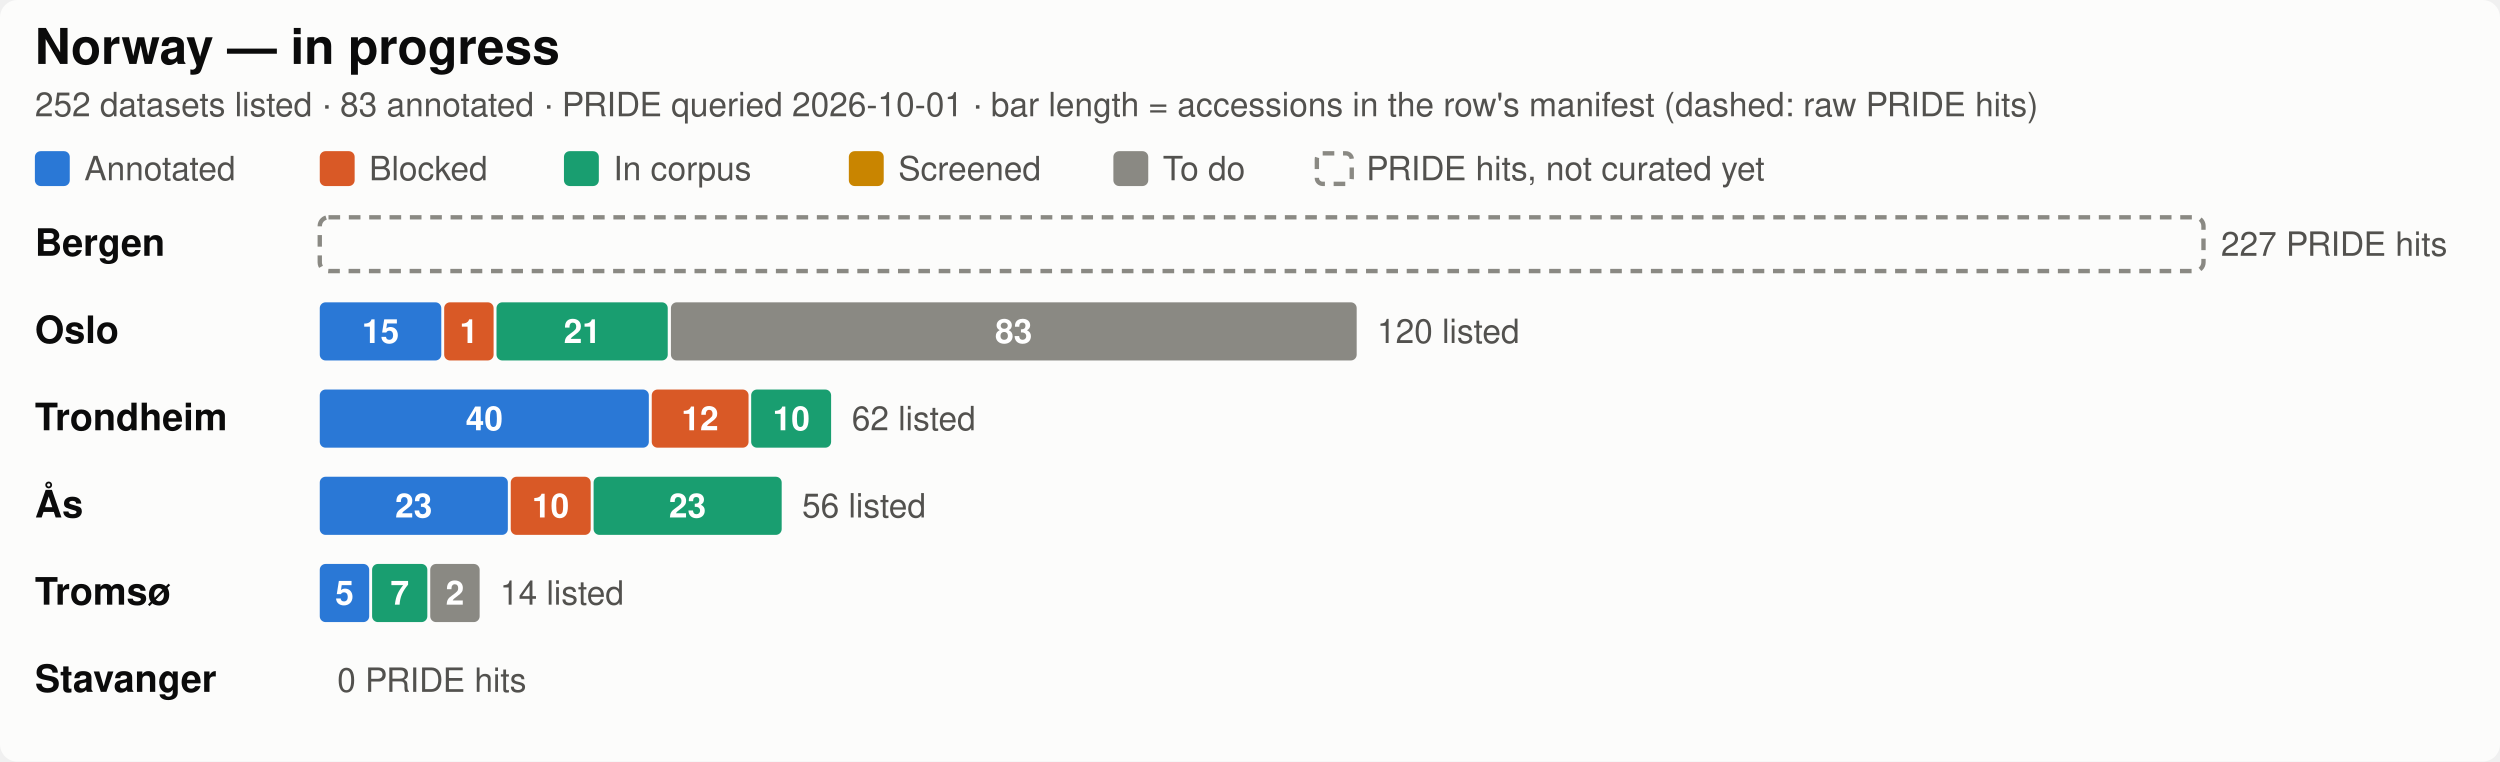
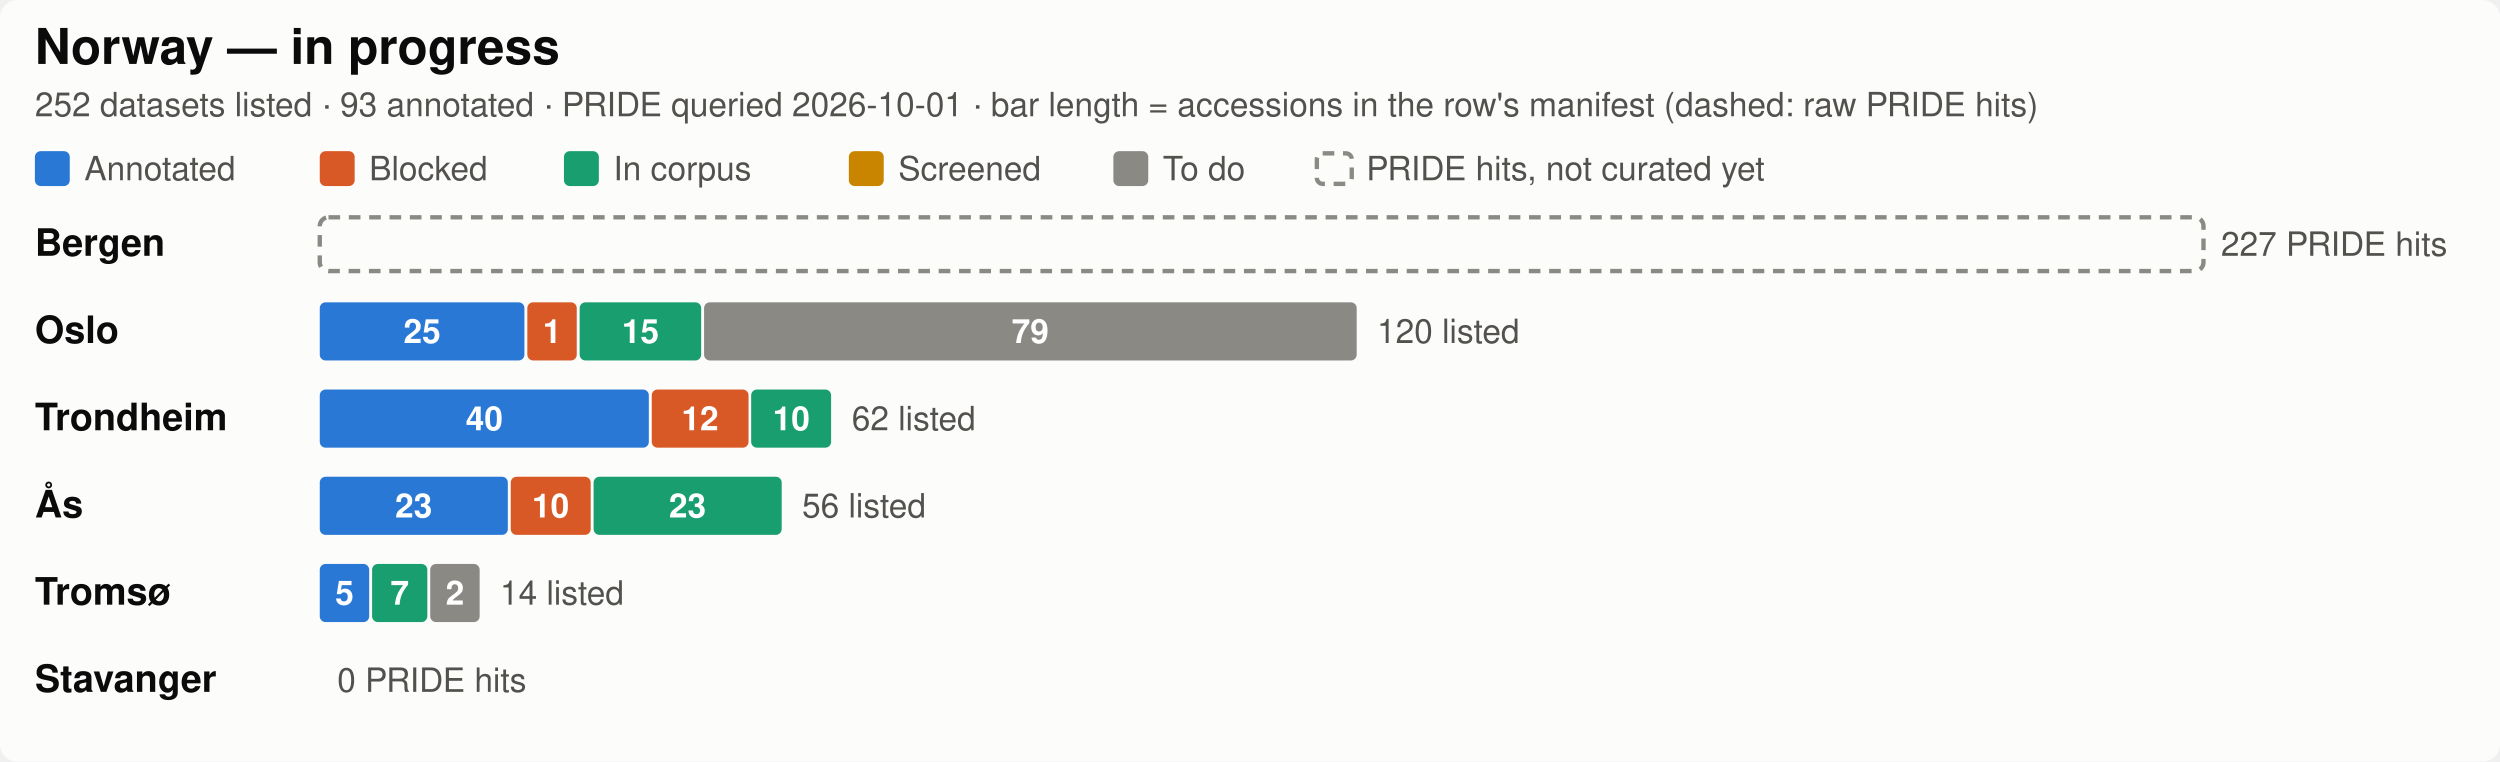
<svg xmlns="http://www.w3.org/2000/svg" width="860" height="262" viewBox="0 0 860 262" role="img" aria-label="Norway SDRF progress by city">
  <style>
  .bg { fill: #fcfcfb; }
  .title { fill: #0b0b0b; font-size: 17px; font-weight: 600; }
  .city { fill: #0b0b0b; font-size: 13px; font-weight: 600; }
  .sub, .legend, .total { fill: #52514e; font-size: 11.5px; }
  .seg { font-size: 11.5px; font-weight: 600; fill: #ffffff; font-variant-numeric: tabular-nums; }
  .uncurated { fill: none; stroke: #8a8983; stroke-width: 1.5; stroke-dasharray: 4 3; }
  text { font-family: -apple-system, "Segoe UI", Helvetica, Arial, sans-serif; }
  .c-annotated { fill: #2a78d6; }
  .c-blocked { fill: #d95926; }
  .c-in_corpus { fill: #199e70; }
  .c-screened { fill: #c98500; }
  .c-todo { fill: #8a8983; }

  @media (prefers-color-scheme: dark) {
    .bg { fill: #1a1a19; }
    .title, .city { fill: #ffffff; }
    .sub, .legend, .total { fill: #c3c2b7; }
    .uncurated { stroke: #8f8e86; }
    .c-annotated { fill: #3987e5; }
    .c-blocked { fill: #d95926; }
    .c-in_corpus { fill: #199e70; }
    .c-screened { fill: #c98500; }
    .c-todo { fill: #6b6a65; }
  }
</style>
  <rect class="bg" width="860" height="262" rx="6" />
  <text class="title" x="12" y="22">Norway — in progress</text>
-   <text class="sub" x="12" y="40">252 datasets listed · 83 annotated · PRIDE queried 2026-10-01 · bar length = accessions in the row's manifest (dashed: raw PRIDE hits)</text>
+   <text class="sub" x="12" y="40">252 datasets listed · 93 annotated · PRIDE queried 2026-10-01 · bar length = accessions in the row's manifest (dashed: raw PRIDE hits)</text>
  <rect class="c-annotated" fill="#2a78d6" x="12" y="52" width="12" height="12" rx="2" />
  <text class="legend" x="29" y="62">Annotated</text>
  <rect class="c-blocked" fill="#d95926" x="110" y="52" width="12" height="12" rx="2" />
  <text class="legend" x="127" y="62">Blocked</text>
  <rect class="c-in_corpus" fill="#199e70" x="194" y="52" width="12" height="12" rx="2" />
  <text class="legend" x="211" y="62">In corpus</text>
  <rect class="c-screened" fill="#c98500" x="292" y="52" width="12" height="12" rx="2" />
  <text class="legend" x="309" y="62">Screened</text>
  <rect class="c-todo" fill="#8a8983" x="383" y="52" width="12" height="12" rx="2" />
  <text class="legend" x="400" y="62">To do</text>
  <rect class="uncurated" fill="none" stroke="#8a8983" x="453" y="52.75" width="12" height="10.5" rx="2" />
  <text class="legend" x="470" y="62">PRIDE hits, not curated yet</text>
  <text class="city" x="12" y="88.0">Bergen</text>
  <rect class="uncurated" fill="none" stroke="#8a8983" x="110" y="74.75" width="648.0" height="18.5" rx="3" />
  <text class="total" x="764.0" y="88.0">227 PRIDE hits</text>
  <text class="city" x="12" y="118.0">Oslo</text>
-   <rect class="c-annotated" fill="#2a78d6" x="110.0" y="104" width="41.8" height="20" rx="2" />
-   <text class="seg" x="130.9" y="118.0" text-anchor="middle">15</text>
-   <rect class="c-blocked" fill="#d95926" x="152.8" y="104" width="17.0" height="20" rx="2" />
-   <text class="seg" x="161.3" y="118.0" text-anchor="middle">1</text>
-   <rect class="c-in_corpus" fill="#199e70" x="170.8" y="104" width="58.9" height="20" rx="2" />
-   <text class="seg" x="200.3" y="118.0" text-anchor="middle">21</text>
-   <rect class="c-todo" fill="#8a8983" x="230.8" y="104" width="235.9" height="20" rx="2" />
-   <text class="seg" x="348.7" y="118.0" text-anchor="middle">83</text>
+   <rect class="c-annotated" fill="#2a78d6" x="110.0" y="104" width="70.4" height="20" rx="2" />
+   <text class="seg" x="145.2" y="118.0" text-anchor="middle">25</text>
+   <rect class="c-blocked" fill="#d95926" x="181.4" y="104" width="17.0" height="20" rx="2" />
+   <text class="seg" x="189.9" y="118.0" text-anchor="middle">1</text>
+   <rect class="c-in_corpus" fill="#199e70" x="199.4" y="104" width="41.8" height="20" rx="2" />
+   <text class="seg" x="220.3" y="118.0" text-anchor="middle">15</text>
+   <rect class="c-todo" fill="#8a8983" x="242.2" y="104" width="224.5" height="20" rx="2" />
+   <text class="seg" x="354.4" y="118.0" text-anchor="middle">79</text>
  <text class="total" x="473.7" y="118.0">120 listed</text>
  <text class="city" x="12" y="148.0">Trondheim</text>
  <rect class="c-annotated" fill="#2a78d6" x="110.0" y="134" width="113.2" height="20" rx="2" />
  <text class="seg" x="166.6" y="148.0" text-anchor="middle">40</text>
  <rect class="c-blocked" fill="#d95926" x="224.2" y="134" width="33.3" height="20" rx="2" />
  <text class="seg" x="240.8" y="148.0" text-anchor="middle">12</text>
  <rect class="c-in_corpus" fill="#199e70" x="258.4" y="134" width="27.5" height="20" rx="2" />
  <text class="seg" x="272.2" y="148.0" text-anchor="middle">10</text>
  <text class="total" x="293.0" y="148.0">62 listed</text>
  <text class="city" x="12" y="178.0">Ås</text>
  <rect class="c-annotated" fill="#2a78d6" x="110.0" y="164" width="64.7" height="20" rx="2" />
  <text class="seg" x="142.3" y="178.0" text-anchor="middle">23</text>
  <rect class="c-blocked" fill="#d95926" x="175.7" y="164" width="27.5" height="20" rx="2" />
  <text class="seg" x="189.4" y="178.0" text-anchor="middle">10</text>
  <rect class="c-in_corpus" fill="#199e70" x="204.2" y="164" width="64.7" height="20" rx="2" />
  <text class="seg" x="236.5" y="178.0" text-anchor="middle">23</text>
  <text class="total" x="275.9" y="178.0">56 listed</text>
  <text class="city" x="12" y="208.0">Tromsø</text>
  <rect class="c-annotated" fill="#2a78d6" x="110.0" y="194" width="17.0" height="20" rx="2" />
  <text class="seg" x="118.5" y="208.0" text-anchor="middle">5</text>
  <rect class="c-in_corpus" fill="#199e70" x="128.0" y="194" width="19.0" height="20" rx="2" />
  <text class="seg" x="137.5" y="208.0" text-anchor="middle">7</text>
  <rect class="c-todo" fill="#8a8983" x="148.0" y="194" width="17.0" height="20" rx="2" />
  <text class="seg" x="156.5" y="208.0" text-anchor="middle">2</text>
  <text class="total" x="172.0" y="208.0">14 listed</text>
  <text class="city" x="12" y="238.0">Stavanger</text>
  <text class="total" x="116.0" y="238.0">0 PRIDE hits</text>
</svg>
